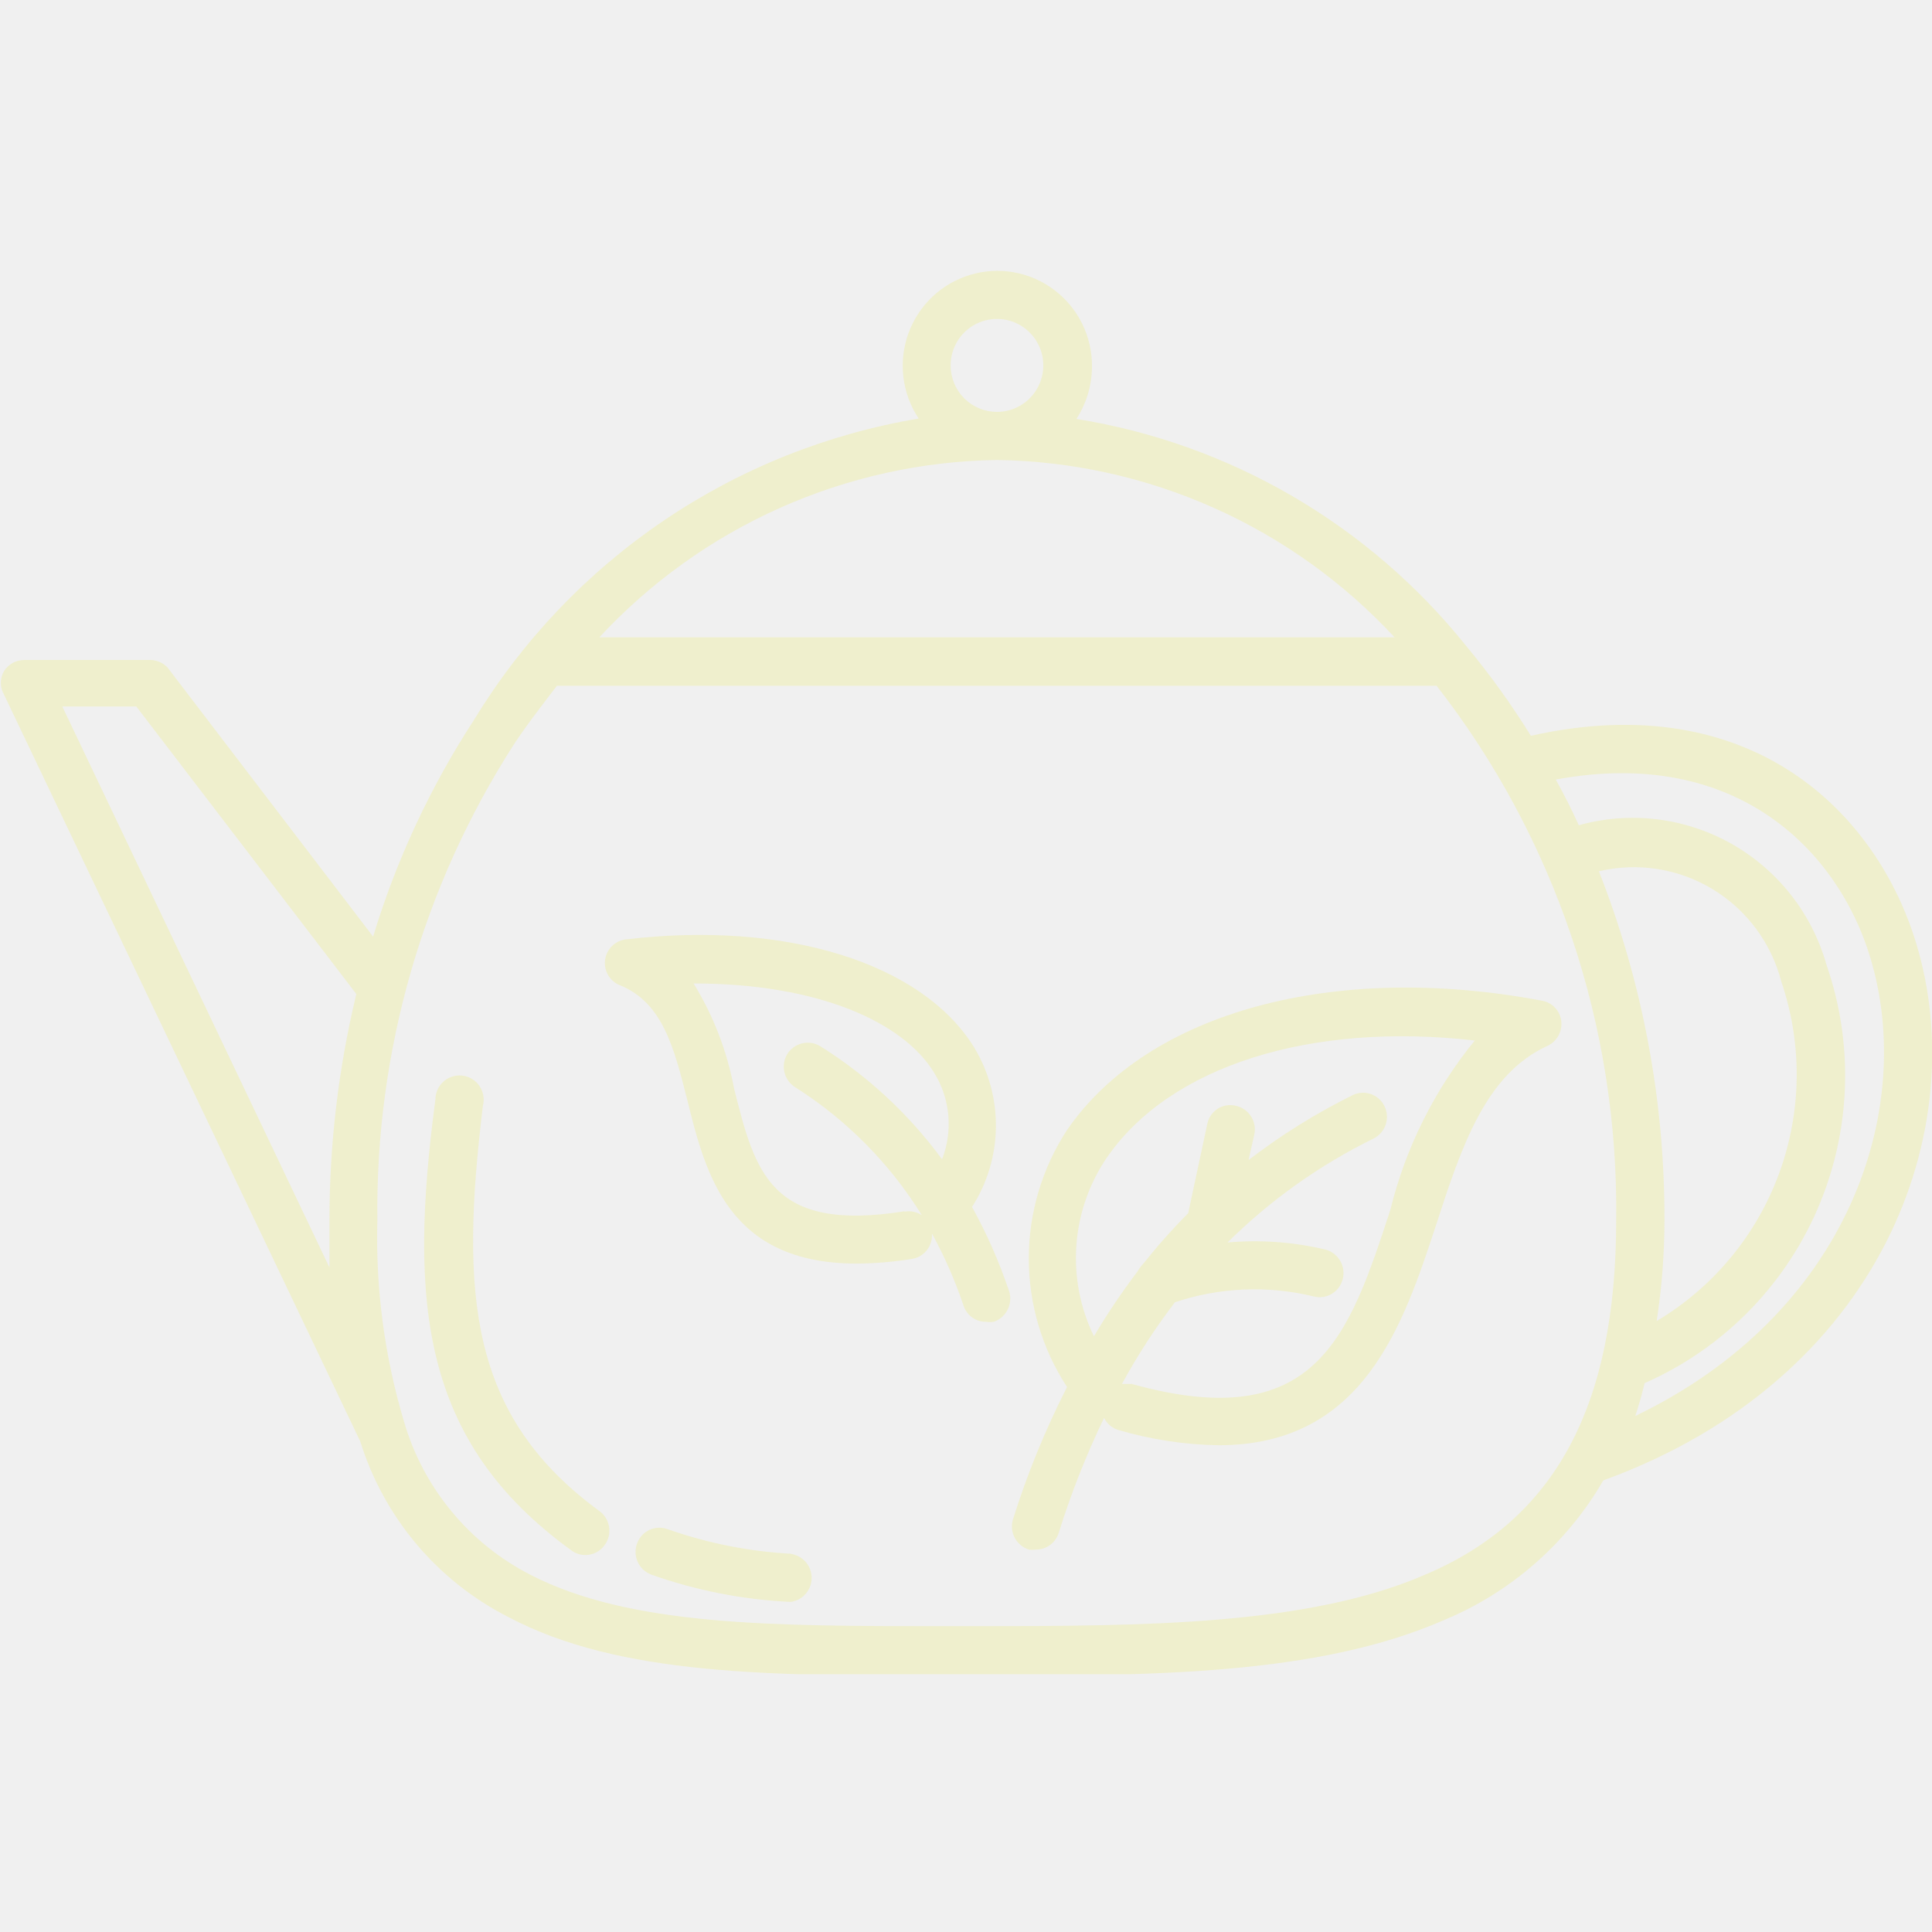
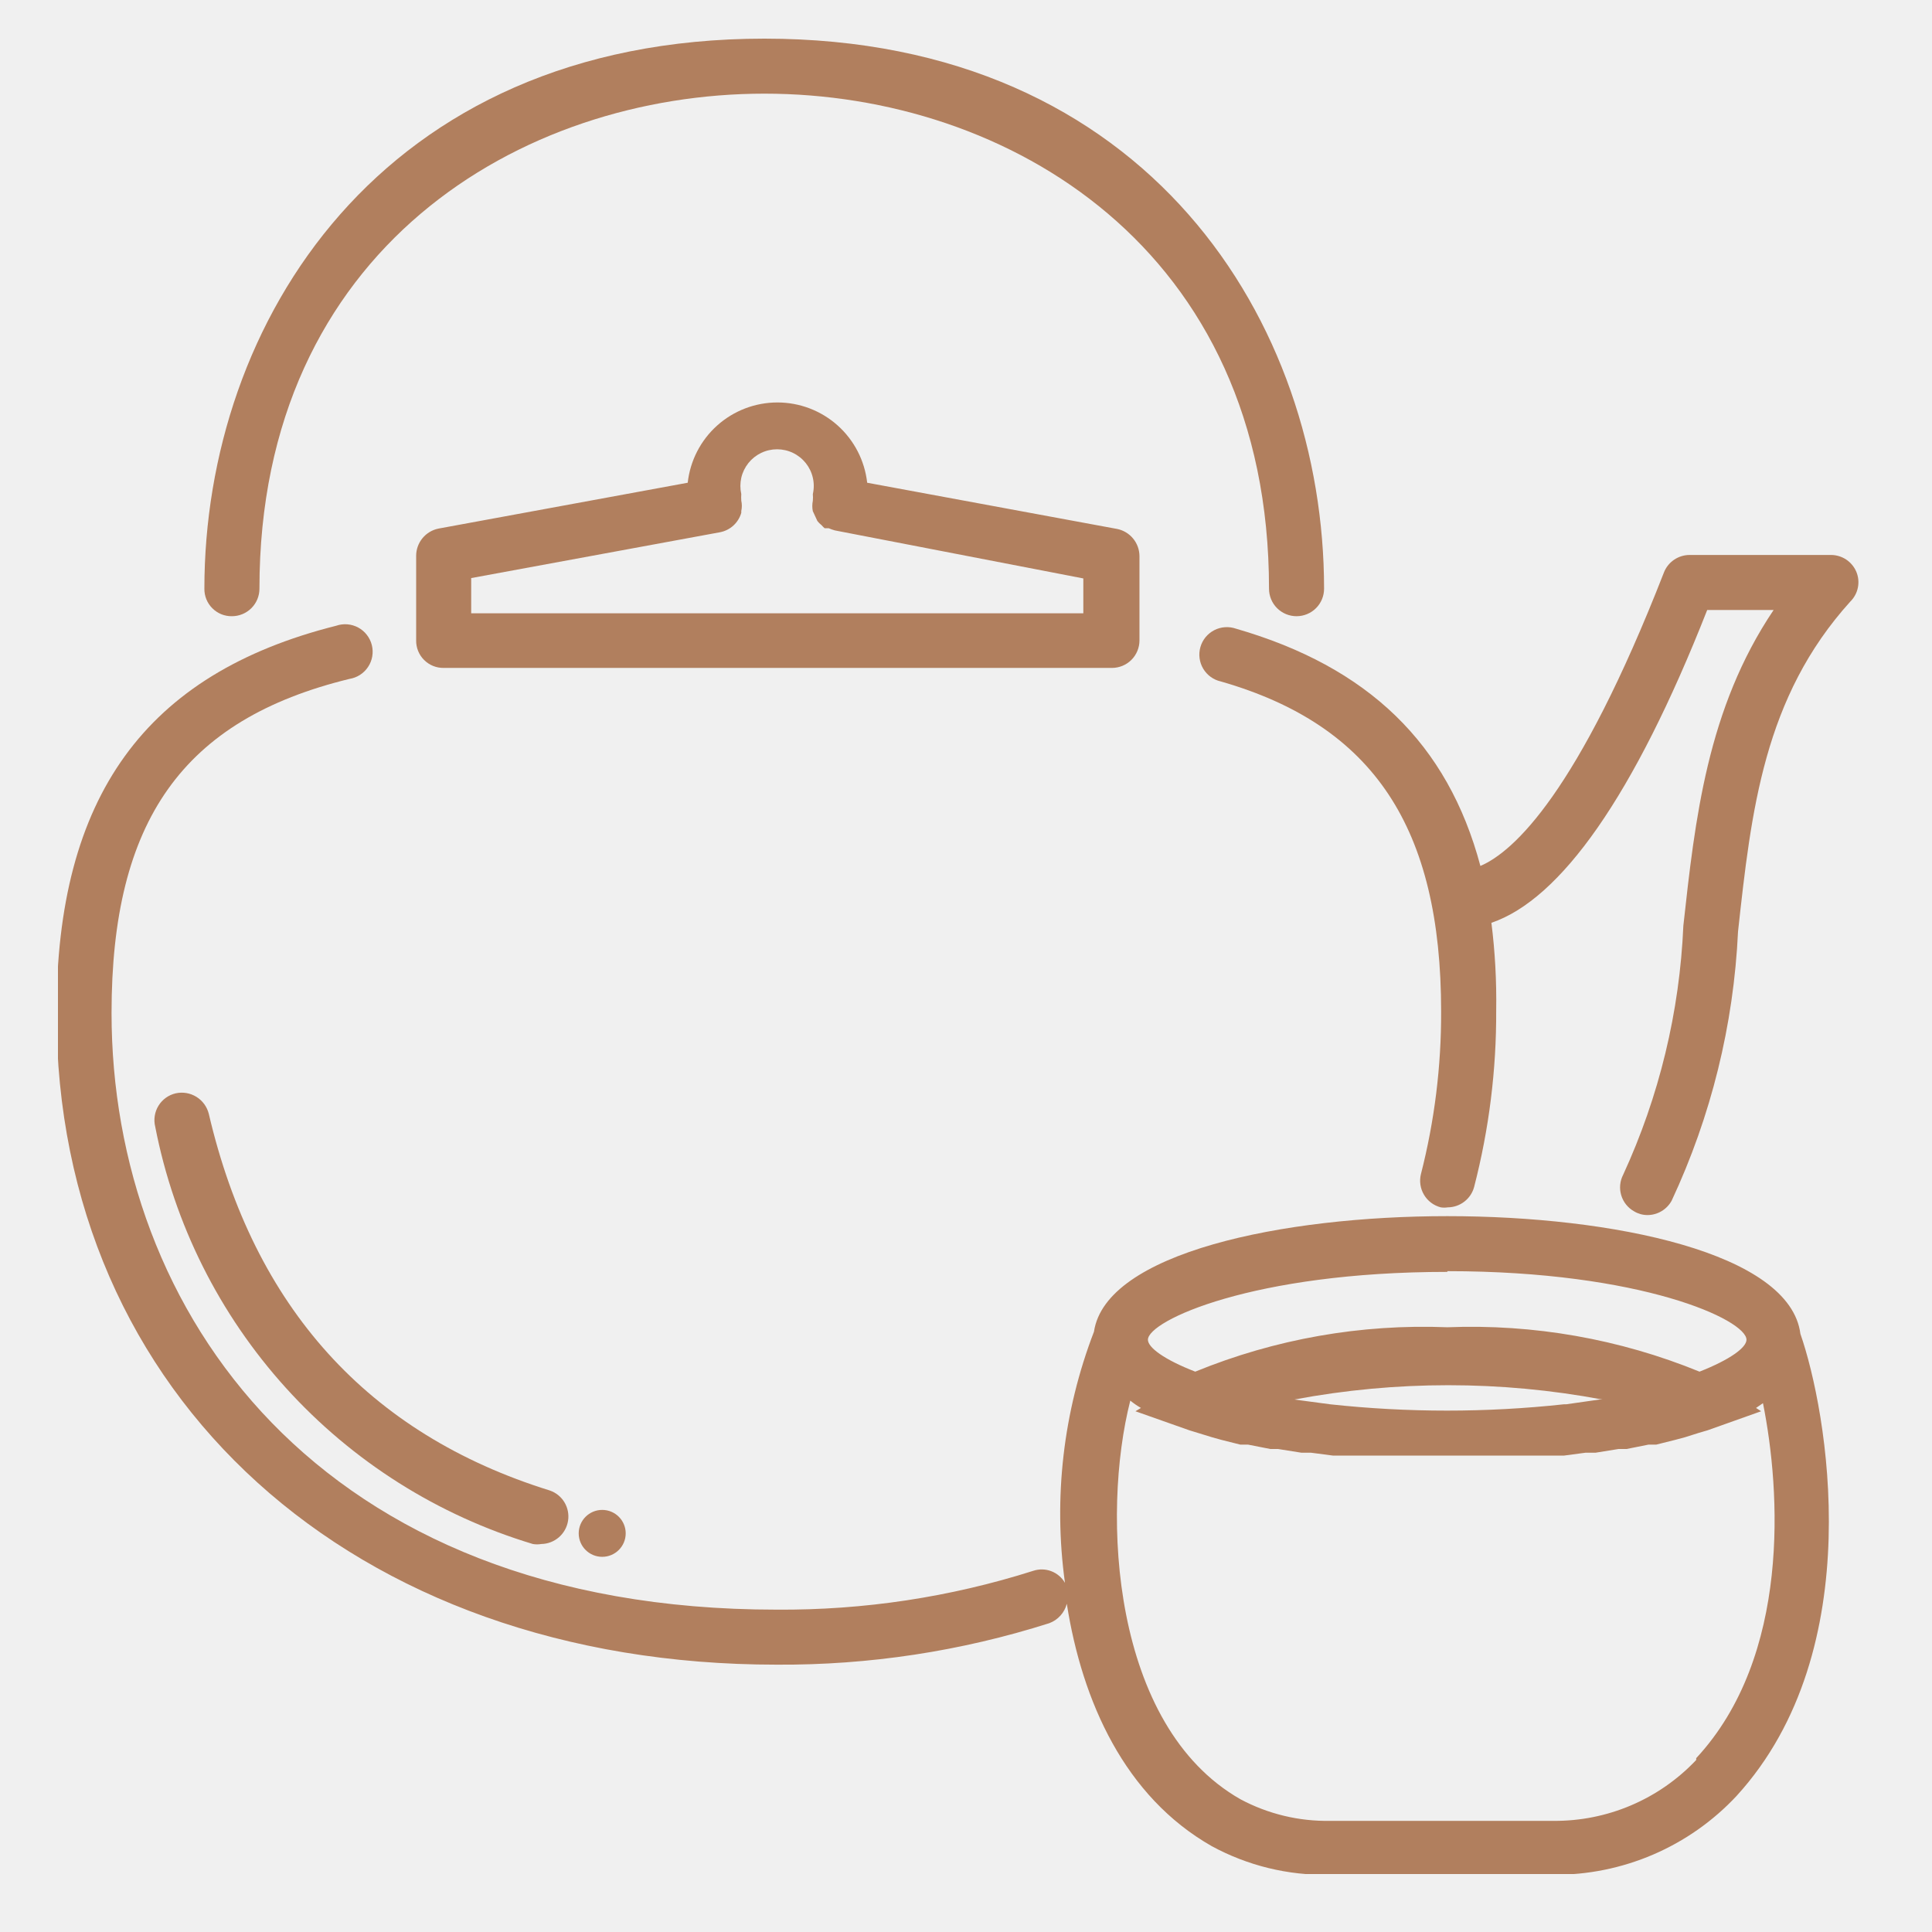
- <svg xmlns="http://www.w3.org/2000/svg" width="100" height="100" viewBox="0 0 100 100" fill="none">
-   <g clip-path="url(#clip0_428_247)">
-     <path d="M79.802 51.794C69.079 49.772 59.444 52.36 55.231 58.487C53.939 60.464 53.25 62.777 53.25 65.14C53.25 67.504 53.939 69.817 55.231 71.793C54.106 73.995 53.169 76.288 52.429 78.648C52.334 78.965 52.368 79.306 52.523 79.597C52.678 79.889 52.941 80.108 53.255 80.206C53.376 80.225 53.498 80.225 53.618 80.206C53.886 80.207 54.147 80.121 54.362 79.961C54.576 79.8 54.733 79.574 54.807 79.316C55.442 77.286 56.223 75.306 57.146 73.391C57.22 73.541 57.325 73.675 57.453 73.783C57.581 73.891 57.731 73.971 57.892 74.018C59.575 74.512 61.318 74.777 63.072 74.806C70.591 74.806 72.626 68.578 74.34 63.381C75.65 59.337 76.9 55.596 80.085 54.14C80.327 54.03 80.528 53.845 80.659 53.612C80.79 53.379 80.843 53.111 80.81 52.846C80.779 52.584 80.663 52.341 80.481 52.151C80.3 51.961 80.061 51.836 79.802 51.794V51.794ZM71.961 62.633C69.825 69.144 68.151 74.301 58.577 71.632H58.234H58.073C58.876 70.153 59.792 68.74 60.814 67.405C63.13 66.63 65.617 66.525 67.99 67.102C68.149 67.144 68.315 67.154 68.478 67.131C68.64 67.108 68.797 67.052 68.938 66.967C69.079 66.882 69.201 66.77 69.298 66.637C69.395 66.504 69.464 66.352 69.502 66.192C69.581 65.87 69.531 65.53 69.361 65.246C69.191 64.962 68.915 64.757 68.595 64.675C66.939 64.282 65.231 64.16 63.535 64.311C65.749 62.12 68.301 60.303 71.094 58.932C71.391 58.785 71.617 58.525 71.723 58.21C71.829 57.896 71.806 57.552 71.659 57.254C71.588 57.107 71.489 56.976 71.367 56.868C71.246 56.761 71.104 56.678 70.95 56.625C70.796 56.573 70.634 56.551 70.472 56.562C70.31 56.572 70.151 56.615 70.006 56.688C68.108 57.628 66.305 58.753 64.624 60.044L64.926 58.71C64.992 58.386 64.927 58.048 64.746 57.772C64.565 57.495 64.282 57.302 63.959 57.234C63.8 57.195 63.635 57.19 63.473 57.217C63.312 57.244 63.158 57.304 63.02 57.393C62.883 57.482 62.765 57.598 62.673 57.734C62.581 57.87 62.518 58.023 62.487 58.184L61.5 62.795C60.68 63.621 59.906 64.492 59.182 65.403C59.064 65.525 58.963 65.661 58.879 65.808C58.065 66.883 57.311 68.004 56.622 69.165C55.91 67.702 55.596 66.077 55.713 64.454C55.83 62.831 56.373 61.268 57.287 59.923C60.552 55.171 67.829 52.886 76.335 53.857C74.244 56.419 72.75 59.417 71.961 62.633V62.633Z" fill="#EFEFCD" />
-     <path d="M50.312 62.471C51.102 61.241 51.53 59.813 51.548 58.35C51.566 56.888 51.173 55.449 50.413 54.2C47.712 49.833 40.657 47.649 32.433 48.619C32.154 48.643 31.892 48.761 31.689 48.955C31.487 49.148 31.356 49.405 31.318 49.683C31.281 49.961 31.339 50.243 31.483 50.484C31.627 50.724 31.848 50.908 32.111 51.005C34.308 51.916 34.892 54.241 35.578 56.951C36.525 60.773 37.694 65.403 44.346 65.403C45.305 65.395 46.261 65.314 47.208 65.161C47.513 65.111 47.787 64.948 47.978 64.705C48.168 64.461 48.261 64.155 48.236 63.846C48.89 65.035 49.436 66.281 49.869 67.567C49.947 67.816 50.103 68.033 50.313 68.186C50.524 68.339 50.778 68.42 51.038 68.416C51.172 68.436 51.308 68.436 51.441 68.416C51.754 68.306 52.012 68.077 52.159 67.778C52.306 67.48 52.331 67.135 52.227 66.819C51.72 65.315 51.079 63.86 50.312 62.471V62.471ZM46.825 62.694C39.871 63.806 39.085 60.672 37.996 56.344C37.637 54.417 36.926 52.573 35.9 50.904C42.391 50.904 46.785 52.927 48.357 55.535C48.766 56.197 49.015 56.946 49.085 57.722C49.155 58.498 49.044 59.279 48.76 60.004C47.05 57.676 44.916 55.693 42.471 54.16C42.193 53.985 41.857 53.928 41.536 54C41.215 54.072 40.936 54.267 40.758 54.544C40.584 54.824 40.526 55.161 40.598 55.483C40.67 55.804 40.865 56.085 41.141 56.263C43.804 57.946 46.051 60.214 47.712 62.896C47.45 62.724 47.133 62.659 46.825 62.714V62.694Z" fill="#EFEFCD" />
-     <path d="M99.174 48.801C97.158 42.148 90.728 35.516 79.238 38.084C78.225 36.451 77.1 34.89 75.872 33.413V33.413C70.832 27.135 63.649 22.956 55.715 21.684C56.237 20.877 56.517 19.937 56.521 18.975C56.527 18.206 56.354 17.446 56.014 16.756C55.675 16.067 55.178 15.467 54.565 15.005C53.953 14.543 53.24 14.231 52.485 14.096C51.731 13.96 50.955 14.005 50.22 14.225C49.486 14.445 48.813 14.835 48.256 15.364C47.699 15.893 47.274 16.545 47.014 17.269C46.754 17.992 46.668 18.767 46.761 19.53C46.854 20.294 47.125 21.025 47.551 21.664C42.829 22.454 38.331 24.254 34.363 26.94C30.395 29.627 27.049 33.137 24.552 37.235C22.283 40.715 20.519 44.5 19.311 48.478L8.668 34.545C8.54 34.414 8.386 34.311 8.216 34.245C8.045 34.178 7.862 34.15 7.68 34.161H1.25C1.04 34.161 0.833 34.215 0.649 34.317C0.466 34.42 0.312 34.568 0.202 34.747C0.097 34.929 0.042 35.135 0.042 35.344C0.042 35.553 0.097 35.759 0.202 35.941L18.645 74.604C19.254 76.559 20.247 78.372 21.566 79.935C22.885 81.498 24.503 82.78 26.325 83.704C32.05 86.737 39.931 86.737 49.143 86.737H50.393C59.544 86.737 68.172 86.737 74.763 83.846C78.218 82.407 81.107 79.871 82.987 76.626C97.42 71.369 102.117 58.427 99.174 48.801ZM49.204 18.914C49.204 18.438 49.344 17.973 49.608 17.577C49.872 17.181 50.246 16.873 50.685 16.691C51.123 16.509 51.605 16.461 52.071 16.554C52.536 16.647 52.963 16.876 53.299 17.212C53.634 17.549 53.863 17.978 53.955 18.444C54.048 18.911 54 19.395 53.819 19.835C53.637 20.274 53.33 20.65 52.935 20.915C52.541 21.179 52.077 21.32 51.602 21.32C50.966 21.32 50.356 21.067 49.906 20.616C49.456 20.164 49.204 19.552 49.204 18.914ZM51.602 23.808C55.473 23.866 59.292 24.709 62.829 26.287C66.365 27.864 69.548 30.144 72.183 32.988H31.022C33.657 30.144 36.84 27.864 40.376 26.287C43.913 24.709 47.732 23.866 51.602 23.808V23.808ZM3.225 36.567H7.055L18.444 51.45C17.519 55.284 17.052 59.215 17.053 63.159C17.053 64.008 17.053 64.817 17.053 65.606L3.225 36.567ZM73.775 81.5C67.728 84.129 59.282 84.169 50.393 84.169H48.74C40.052 84.169 32.614 84.169 27.474 81.52C25.893 80.715 24.494 79.592 23.364 78.221C22.233 76.85 21.396 75.261 20.903 73.553V73.553C19.899 70.183 19.436 66.674 19.532 63.159C19.429 54.439 21.882 45.881 26.587 38.549C27.293 37.477 28.039 36.527 28.825 35.496H74.36C80.504 43.388 83.781 53.146 83.653 63.159C83.653 72.764 80.508 78.648 73.775 81.5V81.5ZM82.745 45.101C84.752 44.622 86.865 44.95 88.632 46.016C90.4 47.083 91.68 48.801 92.199 50.803C93.3 54.03 93.26 57.539 92.085 60.739C90.91 63.939 88.673 66.636 85.749 68.376C86.013 66.663 86.148 64.933 86.152 63.199C86.174 56.991 85.018 50.835 82.745 45.06V45.101ZM84.6 73.411C84.805 72.814 84.98 72.206 85.124 71.591C89.123 69.834 92.314 66.627 94.06 62.612C95.805 58.597 95.975 54.07 94.537 49.934C93.786 47.275 92.015 45.023 89.613 43.67C87.21 42.317 84.371 41.974 81.717 42.715C81.355 41.906 80.951 41.117 80.528 40.349C89.901 38.61 95.142 44.07 96.795 49.529C99.214 57.456 95.646 68.032 84.6 73.31V73.411Z" fill="#EFEFCD" />
-     <path d="M41.06 80.428C38.847 80.319 36.661 79.89 34.57 79.154C34.417 79.096 34.255 79.069 34.093 79.074C33.93 79.079 33.77 79.117 33.622 79.184C33.474 79.252 33.34 79.348 33.23 79.468C33.119 79.588 33.033 79.729 32.977 79.882C32.919 80.036 32.891 80.2 32.896 80.365C32.901 80.529 32.938 80.692 33.006 80.842C33.073 80.992 33.169 81.127 33.289 81.24C33.409 81.353 33.549 81.441 33.703 81.5C36.026 82.323 38.458 82.8 40.919 82.915C41.221 82.877 41.498 82.729 41.699 82.5C41.9 82.271 42.011 81.977 42.011 81.672C42.011 81.367 41.9 81.072 41.699 80.843C41.498 80.614 41.221 80.467 40.919 80.428H41.06Z" fill="#EFEFCD" />
-     <path d="M24.995 57.234C25.04 57.062 25.047 56.882 25.017 56.707C24.988 56.532 24.921 56.365 24.822 56.218C24.723 56.07 24.594 55.946 24.443 55.852C24.293 55.758 24.124 55.698 23.948 55.675C23.772 55.652 23.594 55.666 23.424 55.718C23.255 55.769 23.098 55.856 22.964 55.973C22.831 56.09 22.723 56.234 22.649 56.395C22.576 56.557 22.537 56.733 22.536 56.91C21.145 67.405 21.79 74.604 29.571 80.246C29.78 80.403 30.035 80.489 30.296 80.489C30.494 80.489 30.689 80.441 30.864 80.35C31.04 80.258 31.191 80.125 31.304 79.963C31.497 79.697 31.577 79.365 31.528 79.04C31.479 78.714 31.305 78.421 31.042 78.224C24.289 73.29 23.806 67.041 24.995 57.234Z" fill="#EFEFCD" />
+ <svg xmlns="http://www.w3.org/2000/svg" width="80" height="80" viewBox="0 0 80 80" fill="none">
+   <g clip-path="url(#clip0_1178_293)">
+     <path d="M59.933 50.358C53.094 50.358 45.785 51.877 45.299 55.142C44.026 58.452 43.612 62.03 44.098 65.543C43.971 65.322 43.772 65.152 43.534 65.061C43.296 64.969 43.034 64.963 42.791 65.042C39.353 66.135 35.763 66.678 32.154 66.652C13.129 66.652 4.619 54.246 4.619 41.946C4.619 33.989 7.567 29.798 14.466 28.113C14.622 28.088 14.772 28.032 14.905 27.947C15.038 27.861 15.152 27.75 15.24 27.618C15.328 27.486 15.387 27.338 15.414 27.182C15.441 27.026 15.435 26.866 15.397 26.713C15.359 26.559 15.289 26.416 15.192 26.291C15.096 26.165 14.974 26.062 14.835 25.986C14.696 25.911 14.542 25.865 14.385 25.852C14.227 25.839 14.068 25.859 13.919 25.911C6.017 27.9 2.339 32.987 2.339 41.946C2.339 57.829 14.602 68.93 32.154 68.93C35.984 68.954 39.795 68.374 43.445 67.214C43.623 67.148 43.782 67.041 43.909 66.901C44.036 66.761 44.127 66.592 44.174 66.409C44.812 70.463 46.575 74.396 50.177 76.446C51.663 77.253 53.333 77.661 55.024 77.63H64.309C65.733 77.641 67.143 77.356 68.451 76.795C69.759 76.233 70.936 75.406 71.907 74.366C77.454 68.292 75.645 58.361 74.551 55.233C74.126 51.877 66.786 50.358 59.933 50.358ZM59.933 52.636C67.987 52.636 72.318 54.656 72.318 55.476C72.318 55.795 71.649 56.296 70.373 56.797C67.064 55.444 63.504 54.818 59.933 54.959C56.361 54.816 52.801 55.443 49.493 56.797C48.201 56.296 47.533 55.795 47.533 55.476C47.533 54.686 51.879 52.666 59.933 52.666V52.636ZM66.239 57.951L64.856 58.148H64.765C61.543 58.498 58.292 58.498 55.07 58.148L53.596 57.951C57.809 57.161 62.132 57.161 66.346 57.951H66.239ZM70.236 72.877C69.475 73.683 68.556 74.323 67.536 74.757C66.516 75.191 65.418 75.409 64.309 75.398H55.085C53.788 75.422 52.506 75.114 51.362 74.502C46.028 71.465 45.603 62.688 46.803 57.996C46.941 58.11 47.089 58.211 47.244 58.3L47.016 58.437L49.25 59.226L49.599 59.333L50.192 59.515L50.572 59.621L51.362 59.819H51.681L52.608 60.001H52.927L53.885 60.153H54.28L55.207 60.274H55.693H56.574H57.106H58.033H58.535H61.407H61.908C62.212 60.274 62.531 60.274 62.835 60.274H63.367H64.264H64.75L65.662 60.153H66.072L67.014 60.001H67.348L68.26 59.819H68.579L69.37 59.621L69.765 59.515L70.342 59.333L70.707 59.226L72.925 58.437L72.713 58.3L73.001 58.103C73.731 61.732 74.156 68.58 70.236 72.802V72.877Z" fill="#B17F5E" />
+     <path d="M76.861 23.663C76.773 23.462 76.629 23.291 76.446 23.169C76.262 23.048 76.048 22.982 75.828 22.98H69.962C69.732 22.98 69.507 23.05 69.317 23.18C69.127 23.31 68.981 23.494 68.898 23.709C65.343 32.82 62.683 35.265 61.3 35.857C59.948 30.785 56.65 27.612 51.18 26.032C51.033 25.981 50.877 25.96 50.722 25.971C50.567 25.982 50.416 26.024 50.278 26.095C50.14 26.167 50.018 26.266 49.919 26.386C49.821 26.506 49.748 26.645 49.706 26.795C49.663 26.944 49.651 27.101 49.672 27.255C49.692 27.409 49.743 27.557 49.823 27.691C49.903 27.824 50.009 27.94 50.135 28.031C50.261 28.122 50.405 28.186 50.557 28.219C56.894 30.041 59.674 34.293 59.674 41.885C59.681 44.154 59.401 46.414 58.839 48.612C58.765 48.904 58.81 49.213 58.964 49.472C59.117 49.731 59.367 49.919 59.659 49.994C59.755 50.009 59.852 50.009 59.948 49.994C60.199 49.992 60.441 49.908 60.639 49.754C60.837 49.6 60.979 49.386 61.042 49.144C61.658 46.758 61.965 44.303 61.954 41.84C61.973 40.627 61.907 39.414 61.756 38.211C64.613 37.239 67.652 32.987 70.692 25.258H73.442C70.692 29.343 70.19 33.913 69.704 38.332C69.55 41.898 68.704 45.4 67.212 48.643C67.075 48.905 67.047 49.211 67.132 49.494C67.217 49.778 67.409 50.017 67.668 50.161C67.833 50.26 68.022 50.313 68.215 50.313C68.42 50.313 68.621 50.259 68.797 50.154C68.974 50.05 69.119 49.9 69.218 49.721C70.854 46.221 71.788 42.434 71.968 38.575C72.515 33.579 73.032 28.872 76.618 24.909C76.779 24.75 76.889 24.546 76.932 24.324C76.976 24.102 76.951 23.871 76.861 23.663Z" fill="#B17F5E" />
+     <path d="M18.371 27.657H46.043C46.346 27.657 46.636 27.537 46.849 27.324C47.063 27.11 47.183 26.82 47.183 26.518V23.026C47.181 22.761 47.088 22.504 46.919 22.299C46.751 22.095 46.516 21.954 46.256 21.902L35.908 19.989C35.806 19.075 35.371 18.231 34.685 17.617C34 17.004 33.112 16.665 32.192 16.665C31.272 16.665 30.384 17.004 29.699 17.617C29.013 18.231 28.578 19.075 28.477 19.989L18.159 21.887C17.898 21.939 17.664 22.079 17.495 22.284C17.326 22.489 17.233 22.745 17.232 23.011V26.518C17.229 26.668 17.258 26.817 17.314 26.956C17.371 27.096 17.454 27.222 17.561 27.328C17.667 27.434 17.793 27.518 17.933 27.575C18.072 27.631 18.221 27.659 18.371 27.657ZM19.511 23.937L29.814 22.039C30.021 21.999 30.213 21.903 30.369 21.761C30.524 21.619 30.637 21.436 30.695 21.234C30.695 21.234 30.695 21.234 30.695 21.158C30.726 21.018 30.726 20.873 30.695 20.733C30.688 20.642 30.688 20.55 30.695 20.459C30.645 20.237 30.645 20.006 30.695 19.784C30.746 19.561 30.847 19.354 30.989 19.175C31.131 18.997 31.312 18.853 31.518 18.754C31.723 18.655 31.949 18.604 32.177 18.604C32.405 18.604 32.63 18.655 32.836 18.754C33.042 18.853 33.222 18.997 33.365 19.175C33.507 19.354 33.608 19.561 33.658 19.784C33.709 20.006 33.709 20.237 33.658 20.459C33.666 20.55 33.666 20.642 33.658 20.733C33.628 20.878 33.628 21.028 33.658 21.173L33.662 21.176C33.752 21.371 33.752 21.371 33.842 21.565L33.841 21.568C33.894 21.636 33.955 21.697 34.023 21.75C34.06 21.794 34.101 21.835 34.145 21.872H34.312C34.396 21.909 34.482 21.939 34.57 21.963L44.858 23.952V25.395H19.511V23.937Z" fill="#B17F5E" />
+     <path d="M9.603 25.516C9.905 25.516 10.195 25.396 10.409 25.183C10.623 24.969 10.743 24.679 10.743 24.377C10.743 10.301 21.578 3.878 31.653 3.878C41.728 3.878 52.547 10.301 52.547 24.377C52.547 24.679 52.667 24.969 52.881 25.183C53.095 25.396 53.385 25.516 53.687 25.516C53.989 25.516 54.279 25.396 54.493 25.183C54.707 24.969 54.827 24.679 54.827 24.377C54.827 13.414 47.578 1.6 31.653 1.6C15.727 1.6 8.463 13.414 8.463 24.377C8.461 24.527 8.489 24.676 8.546 24.816C8.602 24.955 8.686 25.081 8.793 25.187C8.899 25.293 9.025 25.377 9.164 25.434C9.304 25.49 9.453 25.518 9.603 25.516Z" fill="#B17F5E" />
+     <path d="M8.646 46.122C8.573 45.83 8.39 45.578 8.135 45.419C7.879 45.26 7.572 45.207 7.278 45.272C7.131 45.305 6.992 45.368 6.869 45.456C6.746 45.544 6.642 45.656 6.563 45.785C6.484 45.913 6.431 46.056 6.408 46.205C6.384 46.354 6.391 46.507 6.427 46.653C7.211 50.684 9.081 54.424 11.837 57.469C14.593 60.515 18.129 62.75 22.064 63.934C22.18 63.954 22.298 63.954 22.413 63.934C22.682 63.93 22.94 63.831 23.143 63.655C23.346 63.479 23.48 63.237 23.522 62.972C23.564 62.707 23.51 62.436 23.372 62.206C23.233 61.976 23.017 61.803 22.763 61.717C15.241 59.378 10.515 54.124 8.646 46.122Z" fill="#B17F5E" />
+     <path d="M24.936 64.465C25.473 64.465 25.909 64.03 25.909 63.493C25.909 62.957 25.473 62.522 24.936 62.522C24.399 62.522 23.963 62.957 23.963 63.493C23.963 64.03 24.399 64.465 24.936 64.465Z" fill="#B17F5E" />
  </g>
  <defs>
-     <clipPath id="clip0_428_247">
-       <rect width="100" height="72.656" fill="white" transform="translate(0 14)" />
+     <clipPath id="clip0_1178_293">
+       <rect width="74.552" height="76" fill="white" transform="translate(2.40002 1.60001)" />
    </clipPath>
  </defs>
</svg>
